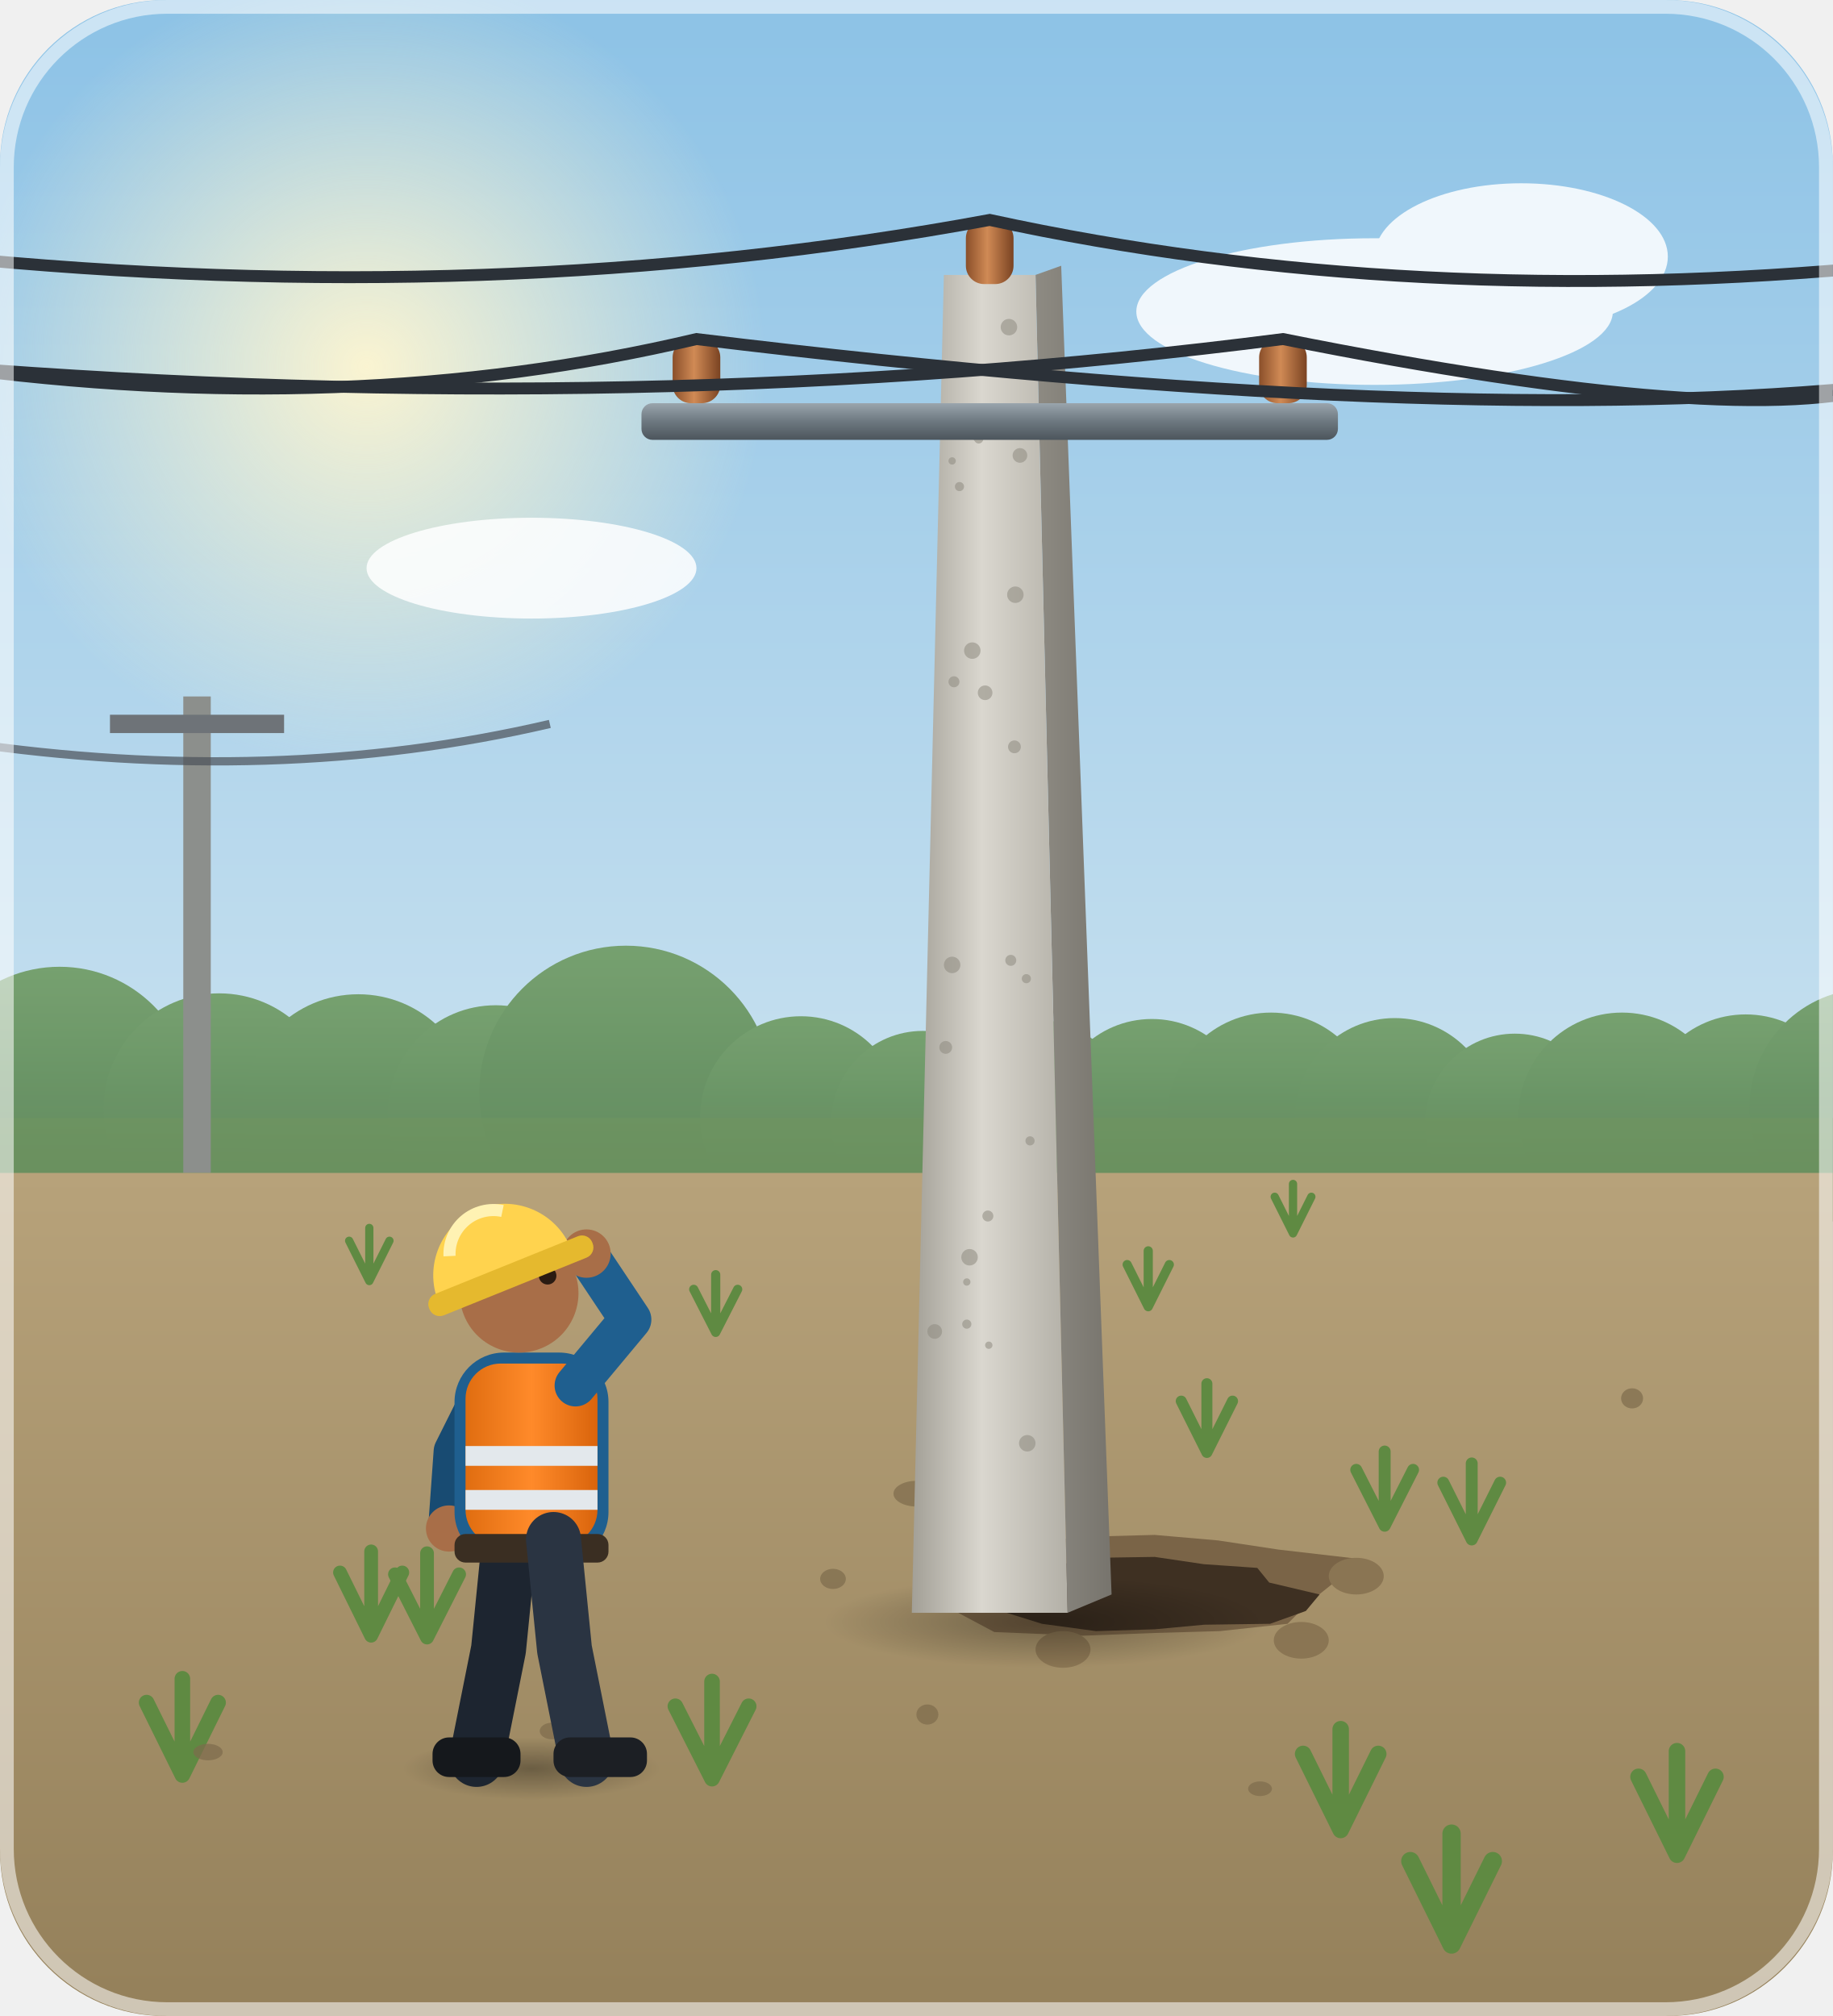
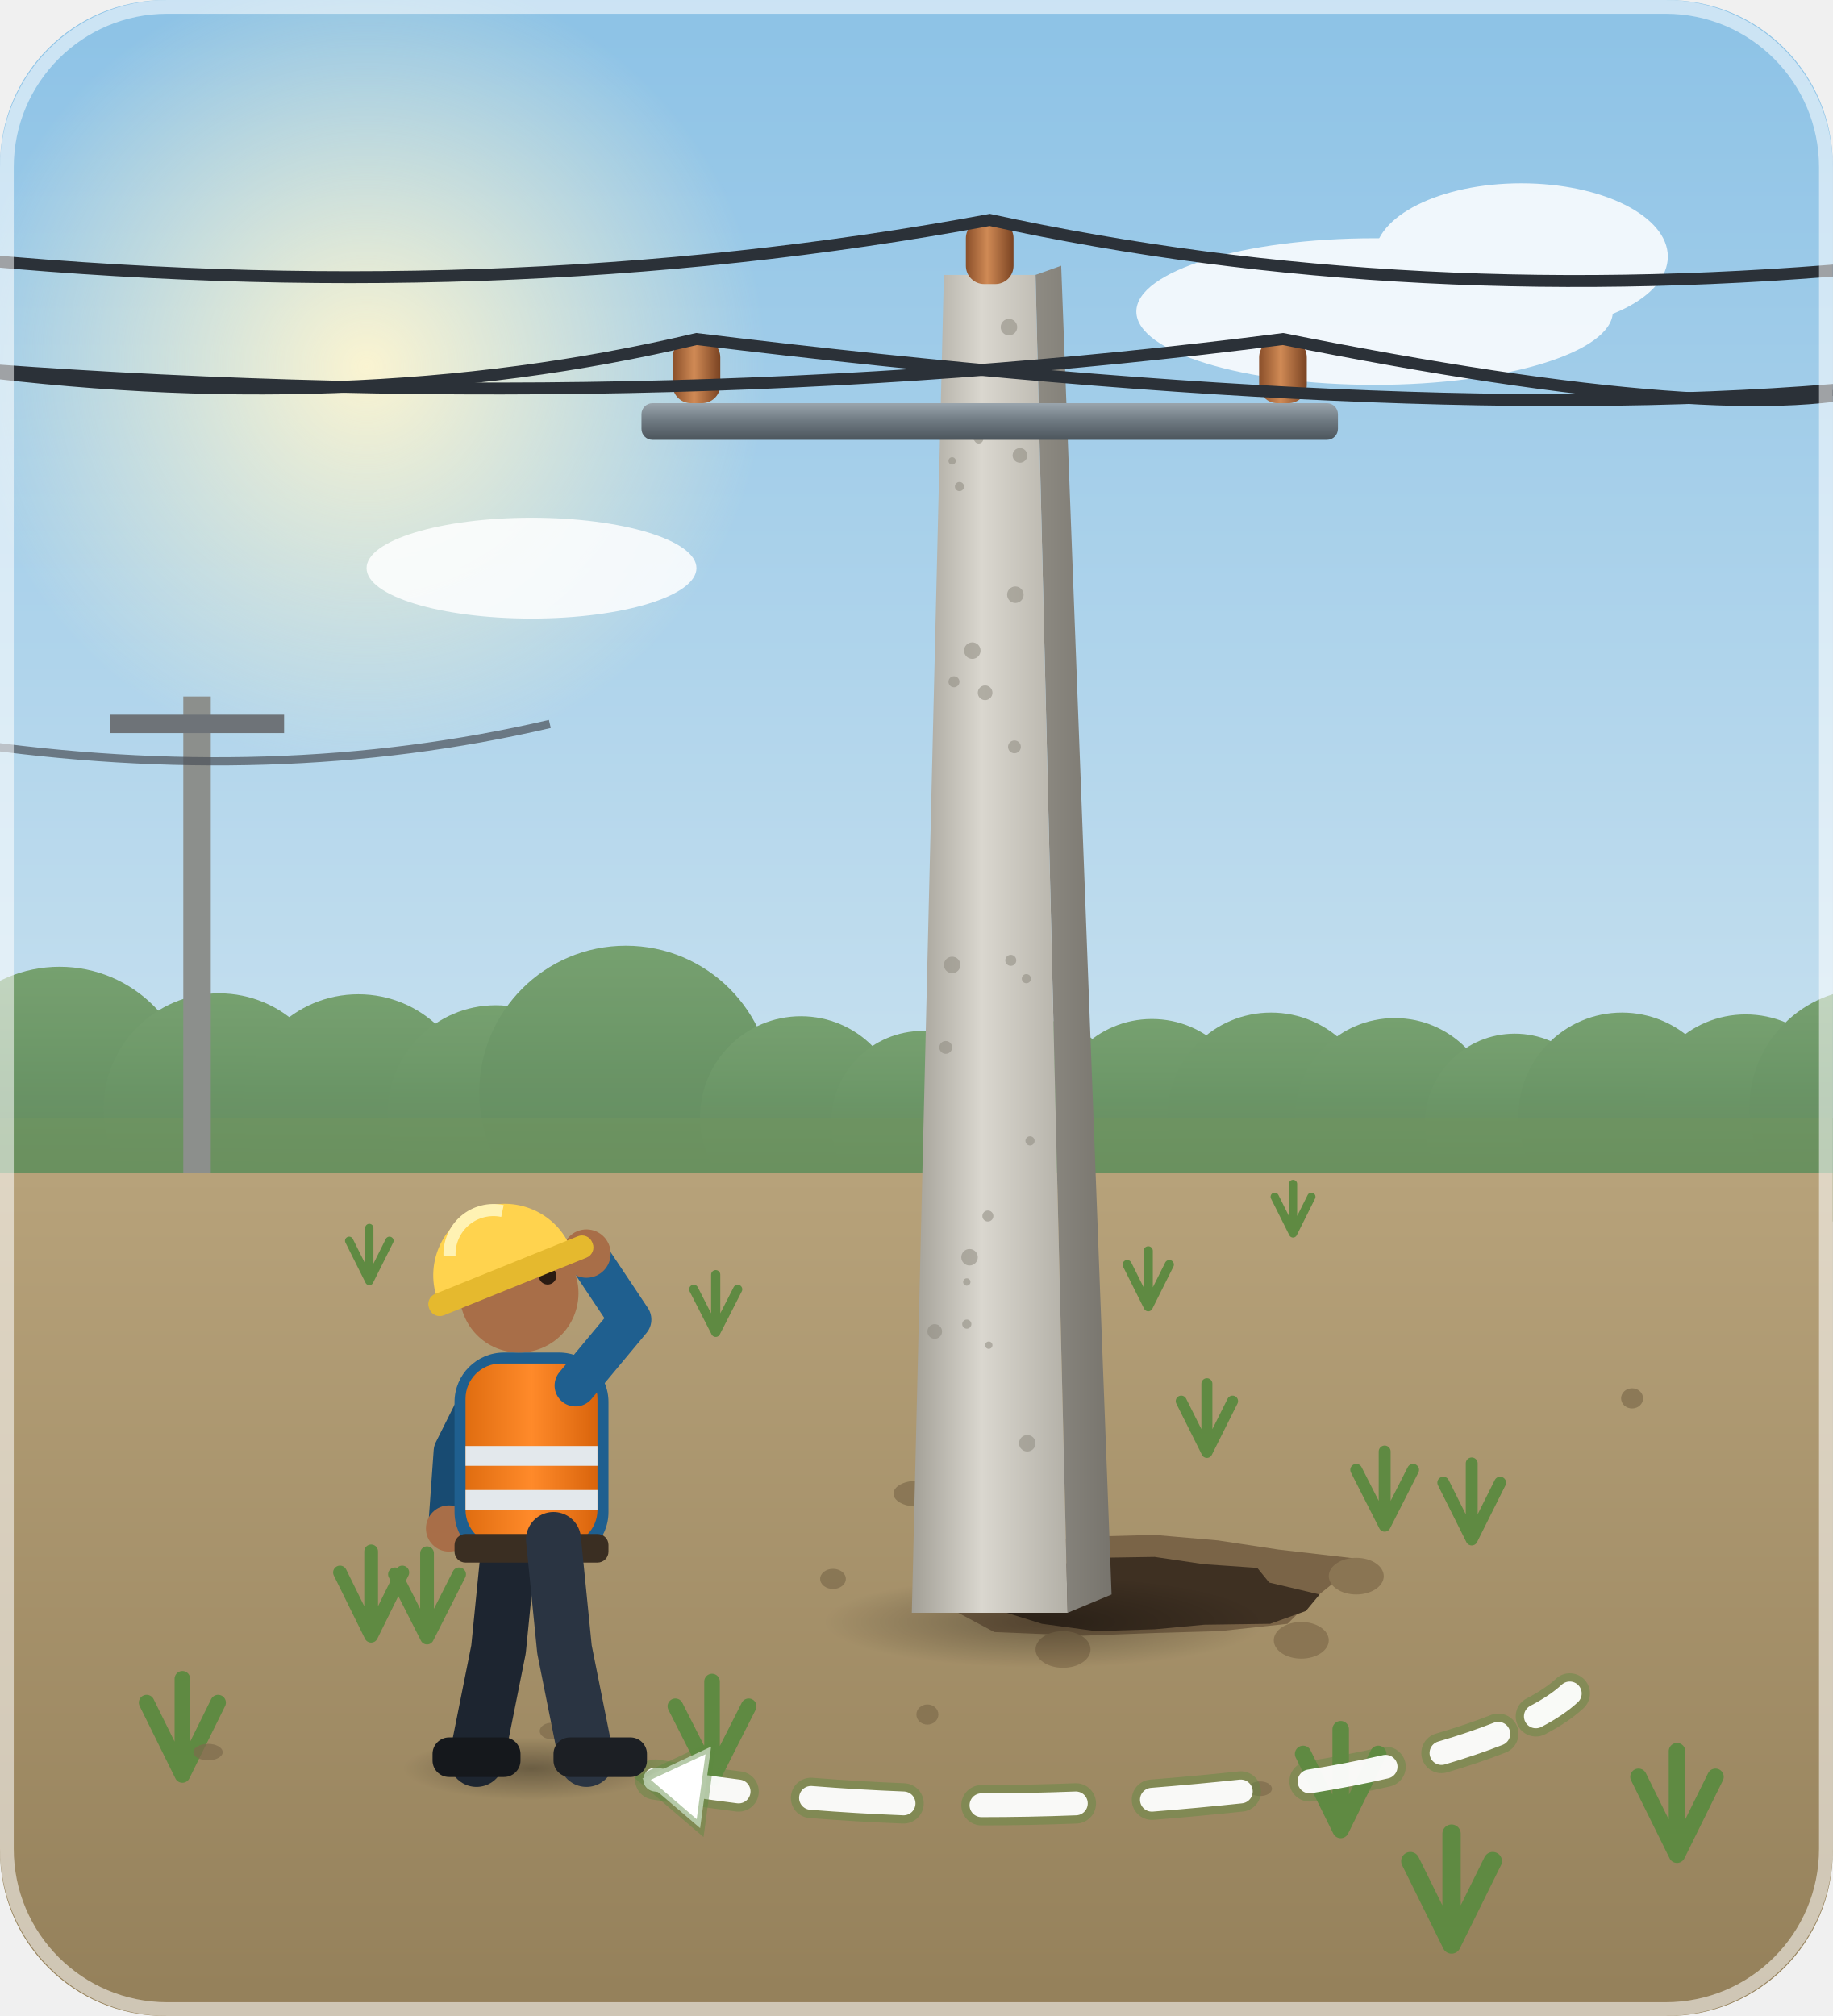
<svg xmlns="http://www.w3.org/2000/svg" viewBox="0 0 200 220" width="200" height="220">
  <defs>
    <linearGradient id="sky" x1="0" y1="0" x2="0" y2="1">
      <stop offset="0" stop-color="#8CC2E6" />
      <stop offset="0.75" stop-color="#DCEBF2" />
      <stop offset="1" stop-color="#F1F1E6" />
    </linearGradient>
    <linearGradient id="skyUp" x1="0" y1="0" x2="0" y2="1">
      <stop offset="0" stop-color="#4E95CF" />
      <stop offset="1" stop-color="#B9DCF0" />
    </linearGradient>
    <linearGradient id="skyGrey" x1="0" y1="0" x2="0" y2="1">
      <stop offset="0" stop-color="#8697A6" />
      <stop offset="1" stop-color="#D3DBE0" />
    </linearGradient>
    <linearGradient id="ground" x1="0" y1="0" x2="0" y2="1">
      <stop offset="0" stop-color="#B7A27A" />
      <stop offset="1" stop-color="#94805A" />
    </linearGradient>
    <linearGradient id="groundWet" x1="0" y1="0" x2="0" y2="1">
      <stop offset="0" stop-color="#8E7C5C" />
      <stop offset="1" stop-color="#6E5E43" />
    </linearGradient>
    <linearGradient id="grass" x1="0" y1="0" x2="0" y2="1">
      <stop offset="0" stop-color="#86AE5E" />
      <stop offset="1" stop-color="#5F8A42" />
    </linearGradient>
    <linearGradient id="trees" x1="0" y1="0" x2="0" y2="1">
      <stop offset="0" stop-color="#6E9A62" />
      <stop offset="1" stop-color="#4F7A4A" />
    </linearGradient>
    <linearGradient id="pcc" x1="0" y1="0" x2="1" y2="0">
      <stop offset="0" stop-color="#A29F96" />
      <stop offset="0.45" stop-color="#DAD7CF" />
      <stop offset="1" stop-color="#B3B0A7" />
    </linearGradient>
    <linearGradient id="pccSide" x1="0" y1="0" x2="1" y2="0">
      <stop offset="0" stop-color="#8E8B83" />
      <stop offset="1" stop-color="#77746D" />
    </linearGradient>
    <linearGradient id="steel" x1="0" y1="0" x2="1" y2="0">
      <stop offset="0" stop-color="#6F7D88" />
      <stop offset="0.38" stop-color="#D4DDE3" />
      <stop offset="0.55" stop-color="#EEF3F6" />
      <stop offset="1" stop-color="#7C8994" />
    </linearGradient>
-     <linearGradient id="steelDull" x1="0" y1="0" x2="1" y2="0">
-       <stop offset="0" stop-color="#6B6E70" />
-       <stop offset="0.45" stop-color="#A9ABA8" />
-       <stop offset="1" stop-color="#6E706F" />
+     <linearGradient id="steelWeb" x1="0" y1="0" x2="1" y2="0">
+       <stop offset="0" stop-color="#3F4A52" />
+       <stop offset="0.3" stop-color="#7F8C96" />
+       <stop offset="0.75" stop-color="#9AA6AF" />
+       <stop offset="1" stop-color="#4A555D" />
    </linearGradient>
    <linearGradient id="rust" x1="0" y1="0" x2="1" y2="1">
      <stop offset="0" stop-color="#C46A2B" />
      <stop offset="0.5" stop-color="#9A4517" />
      <stop offset="1" stop-color="#6E2E0E" />
    </linearGradient>
    <linearGradient id="rustLight" x1="0" y1="0" x2="0" y2="1">
      <stop offset="0" stop-color="#D98A45" stop-opacity="0.9" />
      <stop offset="1" stop-color="#A9541F" stop-opacity="0.2" />
    </linearGradient>
    <linearGradient id="core" x1="0" y1="0" x2="1" y2="0">
      <stop offset="0" stop-color="#8C887E" />
      <stop offset="0.5" stop-color="#ABA79C" />
      <stop offset="1" stop-color="#8C887E" />
    </linearGradient>
    <linearGradient id="void" x1="0" y1="0" x2="0" y2="1">
      <stop offset="0" stop-color="#2A241D" />
      <stop offset="1" stop-color="#4A3E31" />
    </linearGradient>
    <linearGradient id="muff" x1="0" y1="0" x2="1" y2="0">
      <stop offset="0" stop-color="#9F9A8E" />
      <stop offset="0.5" stop-color="#CFCABE" />
      <stop offset="1" stop-color="#A39E92" />
    </linearGradient>
    <linearGradient id="water" x1="0" y1="0" x2="0" y2="1">
      <stop offset="0" stop-color="#9DB8C6" />
      <stop offset="1" stop-color="#64849A" />
    </linearGradient>
    <linearGradient id="arm" x1="0" y1="0" x2="0" y2="1">
      <stop offset="0" stop-color="#9AA5AD" />
      <stop offset="0.5" stop-color="#6D7880" />
      <stop offset="1" stop-color="#4C555C" />
    </linearGradient>
    <linearGradient id="porc" x1="0" y1="0" x2="1" y2="0">
      <stop offset="0" stop-color="#8A4F2A" />
      <stop offset="0.45" stop-color="#D08A55" />
      <stop offset="1" stop-color="#7A4322" />
    </linearGradient>
    <linearGradient id="vest" x1="0" y1="0" x2="1" y2="0">
      <stop offset="0" stop-color="#E06D10" />
      <stop offset="0.5" stop-color="#FF8A2A" />
      <stop offset="1" stop-color="#D9640C" />
    </linearGradient>
    <linearGradient id="hive" x1="0" y1="0" x2="1" y2="0">
      <stop offset="0" stop-color="#6F6250" />
      <stop offset="0.5" stop-color="#B6A68A" />
      <stop offset="1" stop-color="#6F6250" />
    </linearGradient>
-     <linearGradient id="ladder" x1="0" y1="0" x2="1" y2="0">
-       <stop offset="0" stop-color="#D8DEE2" />
-       <stop offset="1" stop-color="#9CA6AD" />
+     <linearGradient id="poly" x1="0" y1="0" x2="1" y2="0">
+       <stop offset="0" stop-color="#6F777D" />
+       <stop offset="0.45" stop-color="#BCC3C8" />
+       <stop offset="1" stop-color="#737B81" />
    </linearGradient>
    <radialGradient id="sun" cx="0.5" cy="0.5" r="0.5">
      <stop offset="0" stop-color="#FFF6D0" stop-opacity="0.95" />
      <stop offset="1" stop-color="#FFF6D0" stop-opacity="0" />
    </radialGradient>
    <radialGradient id="shade" cx="0.5" cy="0.5" r="0.5">
      <stop offset="0" stop-color="#000000" stop-opacity="0.32" />
      <stop offset="1" stop-color="#000000" stop-opacity="0" />
    </radialGradient>
    <radialGradient id="soot" cx="0.5" cy="0.5" r="0.5">
      <stop offset="0" stop-color="#1E1A16" stop-opacity="0.75" />
      <stop offset="1" stop-color="#1E1A16" stop-opacity="0" />
    </radialGradient>
    <clipPath id="card">
      <rect x="0" y="0" width="200" height="220" rx="18" />
    </clipPath>
  </defs>
  <g clip-path="url(#card)">
    <rect width="200" height="220" fill="url(#sky)" />
    <circle cx="40" cy="40" r="44" fill="url(#sun)" />
    <g fill="#FFFFFF" opacity="0.85">
      <ellipse cx="150" cy="34" rx="26" ry="8" />
      <ellipse cx="166" cy="28" rx="16" ry="8" />
      <ellipse cx="58" cy="62" rx="18" ry="5.5" />
    </g>
    <g fill="url(#trees)" opacity="0.9">
      <circle cx="-10" cy="120.4" r="13.7" />
      <circle cx="6.5" cy="120" r="14.5" />
      <circle cx="23.9" cy="121" r="12.6" />
      <circle cx="39.1" cy="121.1" r="12.6" />
      <circle cx="54.1" cy="121.5" r="11.8" />
      <circle cx="68.3" cy="119.2" r="16" />
      <circle cx="87.4" cy="121.9" r="11" />
      <circle cx="100.7" cy="122.5" r="10" />
      <circle cx="112.7" cy="122" r="10.8" />
      <circle cx="125.7" cy="122" r="10.8" />
      <circle cx="138.7" cy="121.8" r="11.3" />
      <circle cx="152.2" cy="122" r="10.9" />
      <circle cx="165.3" cy="122.6" r="9.8" />
      <circle cx="177" cy="121.8" r="11.3" />
      <circle cx="190.5" cy="121.9" r="11.2" />
      <circle cx="203.9" cy="120.9" r="13" />
    </g>
    <rect x="0" y="122" width="200" height="8" fill="#6F955F" opacity="0.6" />
    <rect x="20" y="76" width="3" height="52" fill="#8C8F8C" />
    <rect x="12" y="78" width="19" height="2" fill="#6E7378" />
    <path d="M-4 81 Q 30 86 60 79" stroke="#4A5058" stroke-width="0.9" fill="none" opacity="0.7" />
    <rect x="0" y="128" width="200" height="92" fill="url(#ground)" />
    <path d="M40.3 139.8 l-2.2 -4.4 M40.3 139.8 l0 -5.8 M40.3 139.8 l2.2 -4.4" stroke="#5F8A42" stroke-width="0.9" stroke-linecap="round" />
    <path d="M40.5 178.5 l-3.4 -6.9 M40.5 178.5 l0 -9.2 M40.5 178.5 l3.4 -6.9" stroke="#5F8A42" stroke-width="1.5" stroke-linecap="round" />
    <path d="M77.7 194.1 l-4 -7.9 M77.7 194.1 l0 -10.6 M77.7 194.1 l4 -7.9" stroke="#5F8A42" stroke-width="1.7" stroke-linecap="round" />
    <path d="M160.6 168 l-3.1 -6.2 M160.6 168 l0 -8.3 M160.6 168 l3.1 -6.2" stroke="#5F8A42" stroke-width="1.3" stroke-linecap="round" />
    <path d="M19.9 193.7 l-3.9 -7.9 M19.9 193.7 l0 -10.5 M19.9 193.7 l3.9 -7.9" stroke="#5F8A42" stroke-width="1.7" stroke-linecap="round" />
    <path d="M151.1 166.5 l-3.1 -6.1 M151.1 166.5 l0 -8.1 M151.1 166.5 l3.1 -6.1" stroke="#5F8A42" stroke-width="1.3" stroke-linecap="round" />
    <path d="M131.7 158.5 l-2.8 -5.6 M131.7 158.5 l0 -7.5 M131.7 158.5 l2.8 -5.6" stroke="#5F8A42" stroke-width="1.2" stroke-linecap="round" />
    <path d="M183 202.4 l-4.2 -8.5 M183 202.4 l0 -11.3 M183 202.4 l4.2 -8.5" stroke="#5F8A42" stroke-width="1.8" stroke-linecap="round" />
    <path d="M158.4 212.2 l-4.5 -9.1 M158.4 212.2 l0 -12.1 M158.4 212.2 l4.5 -9.1" stroke="#5F8A42" stroke-width="2" stroke-linecap="round" />
    <path d="M46.6 178.7 l-3.5 -6.9 M46.6 178.7 l0 -9.2 M46.6 178.7 l3.5 -6.9" stroke="#5F8A42" stroke-width="1.5" stroke-linecap="round" />
    <path d="M146.3 199.7 l-4.1 -8.3 M146.3 199.7 l0 -11 M146.3 199.7 l4.1 -8.3" stroke="#5F8A42" stroke-width="1.8" stroke-linecap="round" />
    <path d="M78.1 145.4 l-2.4 -4.7 M78.1 145.4 l0 -6.3 M78.1 145.4 l2.4 -4.7" stroke="#5F8A42" stroke-width="1" stroke-linecap="round" />
    <path d="M125.3 142.6 l-2.3 -4.6 M125.3 142.6 l0 -6.1 M125.3 142.6 l2.3 -4.6" stroke="#5F8A42" stroke-width="1" stroke-linecap="round" />
    <path d="M141.1 134.6 l-2 -4 M141.1 134.6 l0 -5.4 M141.1 134.6 l2 -4" stroke="#5F8A42" stroke-width="0.9" stroke-linecap="round" />
    <ellipse cx="90.9" cy="172.3" rx="1.4" ry="1.1" fill="#7D6B4C" opacity="0.7" />
    <ellipse cx="100" cy="163" rx="2.5" ry="1.4" fill="#7D6B4C" opacity="0.7" />
    <ellipse cx="178.1" cy="152.6" rx="1.2" ry="1.1" fill="#7D6B4C" opacity="0.7" />
    <ellipse cx="22.7" cy="191.2" rx="1.6" ry="0.9" fill="#7D6B4C" opacity="0.7" />
    <ellipse cx="56.7" cy="165.9" rx="2.2" ry="1.1" fill="#7D6B4C" opacity="0.7" />
    <ellipse cx="60.2" cy="188.9" rx="1.3" ry="0.9" fill="#7D6B4C" opacity="0.7" />
    <ellipse cx="137.5" cy="195.2" rx="1.3" ry="0.8" fill="#7D6B4C" opacity="0.7" />
    <ellipse cx="101.2" cy="187.1" rx="1.2" ry="1.1" fill="#7D6B4C" opacity="0.7" />
    <polygon points="145.2,173 142.7,175 140.5,177.2 133.1,178 126,178.2 118.1,178.5 108.5,178.1 104,175.7 102.5,173 108.4,170.9 110.7,168.5 118.5,167.7 126,167.5 132.9,168.1 139.5,169.1 149,170.2" fill="#7A6447" />
    <polygon points="144,174 142.5,175.8 138.6,177.2 131.4,177.3 126,177.8 119.6,178 113.7,177.2 109.2,175.8 107.7,174 113.5,172.7 114.2,171 119.5,170 126,169.9 131.4,170.7 137.2,171.1 138.5,172.7" fill="#3E3022" />
    <ellipse cx="106" cy="167" rx="3" ry="2" fill="#8A7553" />
    <ellipse cx="148" cy="172" rx="3" ry="2" fill="#8A7553" />
    <ellipse cx="142" cy="179" rx="3" ry="2" fill="#8A7553" />
    <ellipse cx="116" cy="180" rx="3" ry="2" fill="#8A7553" />
    <ellipse cx="114" cy="177" rx="24" ry="5" fill="url(#shade)" />
    <g>
      <polygon points="116.5,176 121.3,174 115.8,29 113,30" fill="url(#pccSide)" />
      <polygon points="99.5,176 116.5,176 113,30 103,30" fill="url(#pcc)" />
      <g fill="#8E8A80" opacity="0.55">
        <circle cx="103.9" cy="105.3" r="0.9" />
        <circle cx="110.3" cy="104.8" r="0.6" />
        <circle cx="103.9" cy="50.3" r="0.4" />
        <circle cx="104.7" cy="53.1" r="0.5" />
        <circle cx="105.5" cy="144.5" r="0.5" />
        <circle cx="110.8" cy="64.9" r="0.9" />
        <circle cx="106.8" cy="47.9" r="0.5" />
        <circle cx="110.1" cy="35.7" r="0.9" />
        <circle cx="112.1" cy="157.5" r="0.9" />
        <circle cx="104.1" cy="74.4" r="0.6" />
        <circle cx="105.8" cy="137.2" r="0.9" />
        <circle cx="107.5" cy="75.6" r="0.8" />
        <circle cx="111.3" cy="49.7" r="0.8" />
        <circle cx="105.5" cy="139.9" r="0.4" />
        <circle cx="112.4" cy="124.5" r="0.5" />
        <circle cx="110.7" cy="81.5" r="0.7" />
        <circle cx="107.9" cy="146.8" r="0.4" />
        <circle cx="102" cy="145.3" r="0.8" />
        <circle cx="103.2" cy="114.3" r="0.7" />
        <circle cx="106.7" cy="47.6" r="0.6" />
        <circle cx="106.1" cy="71" r="0.9" />
        <circle cx="112" cy="106.8" r="0.5" />
        <circle cx="107.8" cy="132.7" r="0.6" />
        <circle cx="111.9" cy="45.6" r="0.6" />
      </g>
    </g>
    <rect x="70" y="44" width="76" height="4" rx="1.2" fill="url(#arm)" />
    <rect x="73.4" y="37" width="5.2" height="7" rx="2" fill="url(#porc)" />
    <rect x="137.4" y="37" width="5.2" height="7" rx="2" fill="url(#porc)" />
    <rect x="105.4" y="24" width="5.2" height="7" rx="2" fill="url(#porc)" />
    <path d="M-6 40 Q 38 46 76 37 Q 158 47 206 42" stroke="#2B3138" stroke-width="1.3" fill="none" />
    <path d="M-6 40 Q 70 46 140 37 Q 190 47 206 42" stroke="#2B3138" stroke-width="1.3" fill="none" />
    <path d="M-6 28 Q 54 34 108 24 Q 154 34 206 29" stroke="#2B3138" stroke-width="1.3" fill="none" />
+     <path class="walk-track" d="M171.3 184.8 Q169.9 186.1 167.6 187.3 M163.5 189.2 Q160.7 190.3 157.3 191.3 M151.2 192.8 Q147.3 193.7 142.9 194.4 M135.4 195.5 Q130.7 196 125.7 196.4 M117.4 196.8 Q112.3 197 107.1 197 M98.6 196.8 Q93.5 196.6 88.5 196.2 M80.6 195.5 Q75.9 194.9 71.5 194.2" stroke="#5F8A42" stroke-width="4.4" stroke-linecap="round" fill="none" opacity="0.45" />
+     <path class="walk-track" d="M171.3 184.8 Q169.9 186.1 167.6 187.3 M163.5 189.2 Q160.7 190.3 157.3 191.3 M151.2 192.8 Q147.3 193.7 142.9 194.4 M135.4 195.5 Q130.7 196 125.7 196.4 M117.4 196.8 Q112.3 197 107.1 197 M98.6 196.8 Q93.5 196.6 88.5 196.2 M80.6 195.5 Q75.9 194.9 71.5 194.2" stroke="#FFFFFF" stroke-width="2.6" stroke-linecap="round" fill="none" opacity="0.95" />
+     <polygon points="70.1,194.1 77.6,190.6 76.4,199.5" fill="#FFFFFF" stroke="#5F8A42" stroke-opacity="0.45" stroke-width="1" />
    <ellipse cx="58" cy="193" rx="14" ry="3.4" fill="url(#shade)" />
    <g transform="translate(58 192) scale(1.2 1.2)">
      <path d="M-2 -20 L-3 -10 L-5 0" stroke="#1D2530" stroke-width="5" fill="none" stroke-linecap="round" stroke-linejoin="round" />
      <rect x="-9" y="-2" width="8" height="3.6" rx="1.5" fill="#15181C" />
      <path d="M-4 -34 L-7 -28 L-7.5 -21" stroke="#184B72" stroke-width="3.8" fill="none" stroke-linecap="round" stroke-linejoin="round" />
      <circle cx="-7.5" cy="-21" r="2.1" fill="#A86E48" />
      <rect x="-7" y="-37" width="14" height="19" rx="4.5" fill="#1F5F8F" />
      <rect x="-6" y="-36" width="12" height="16.5" rx="3.2" fill="url(#vest)" />
      <rect x="-6" y="-28.5" width="12" height="1.8" fill="#E3E8EC" />
      <rect x="-6" y="-24.5" width="12" height="1.8" fill="#E3E8EC" />
      <rect x="-7" y="-20.5" width="14" height="2.6" rx="1" fill="#3A2E22" />
      <path d="M2 -20 L3 -10 L5 0" stroke="#2A3442" stroke-width="5" fill="none" stroke-linecap="round" stroke-linejoin="round" />
      <rect x="2" y="-2" width="8.5" height="3.6" rx="1.5" fill="#1C1F24" />
      <path d="M4 -34 L9 -40 L5 -46" stroke="#1F5F8F" stroke-width="3.8" fill="none" stroke-linecap="round" stroke-linejoin="round" />
      <circle cx="5" cy="-46" r="2.2" fill="#A86E48" />
      <g transform="rotate(-22 0 -38)">
        <circle cx="0.6" cy="-42.5" r="5.4" fill="#A86E48" />
        <circle cx="3.6" cy="-43" r="0.8" fill="#2A1B12" />
        <path d="M-6.5 -44.5 A6.5 6.5 0 0 1 6.5 -44.5 Z" fill="#FFD34E" />
        <rect x="-7.5" y="-45.3" width="16" height="2.1" rx="1" fill="#E5B92E" />
        <path d="M-4 -48 A4 4 0 0 1 2 -50" stroke="#FFF2B3" stroke-width="1.1" fill="none" />
      </g>
    </g>
  </g>
  <rect x="0.75" y="0.75" width="198.5" height="218.5" rx="17.5" fill="none" stroke="#FFFFFF" stroke-opacity="0.55" stroke-width="1.5" />
</svg>
